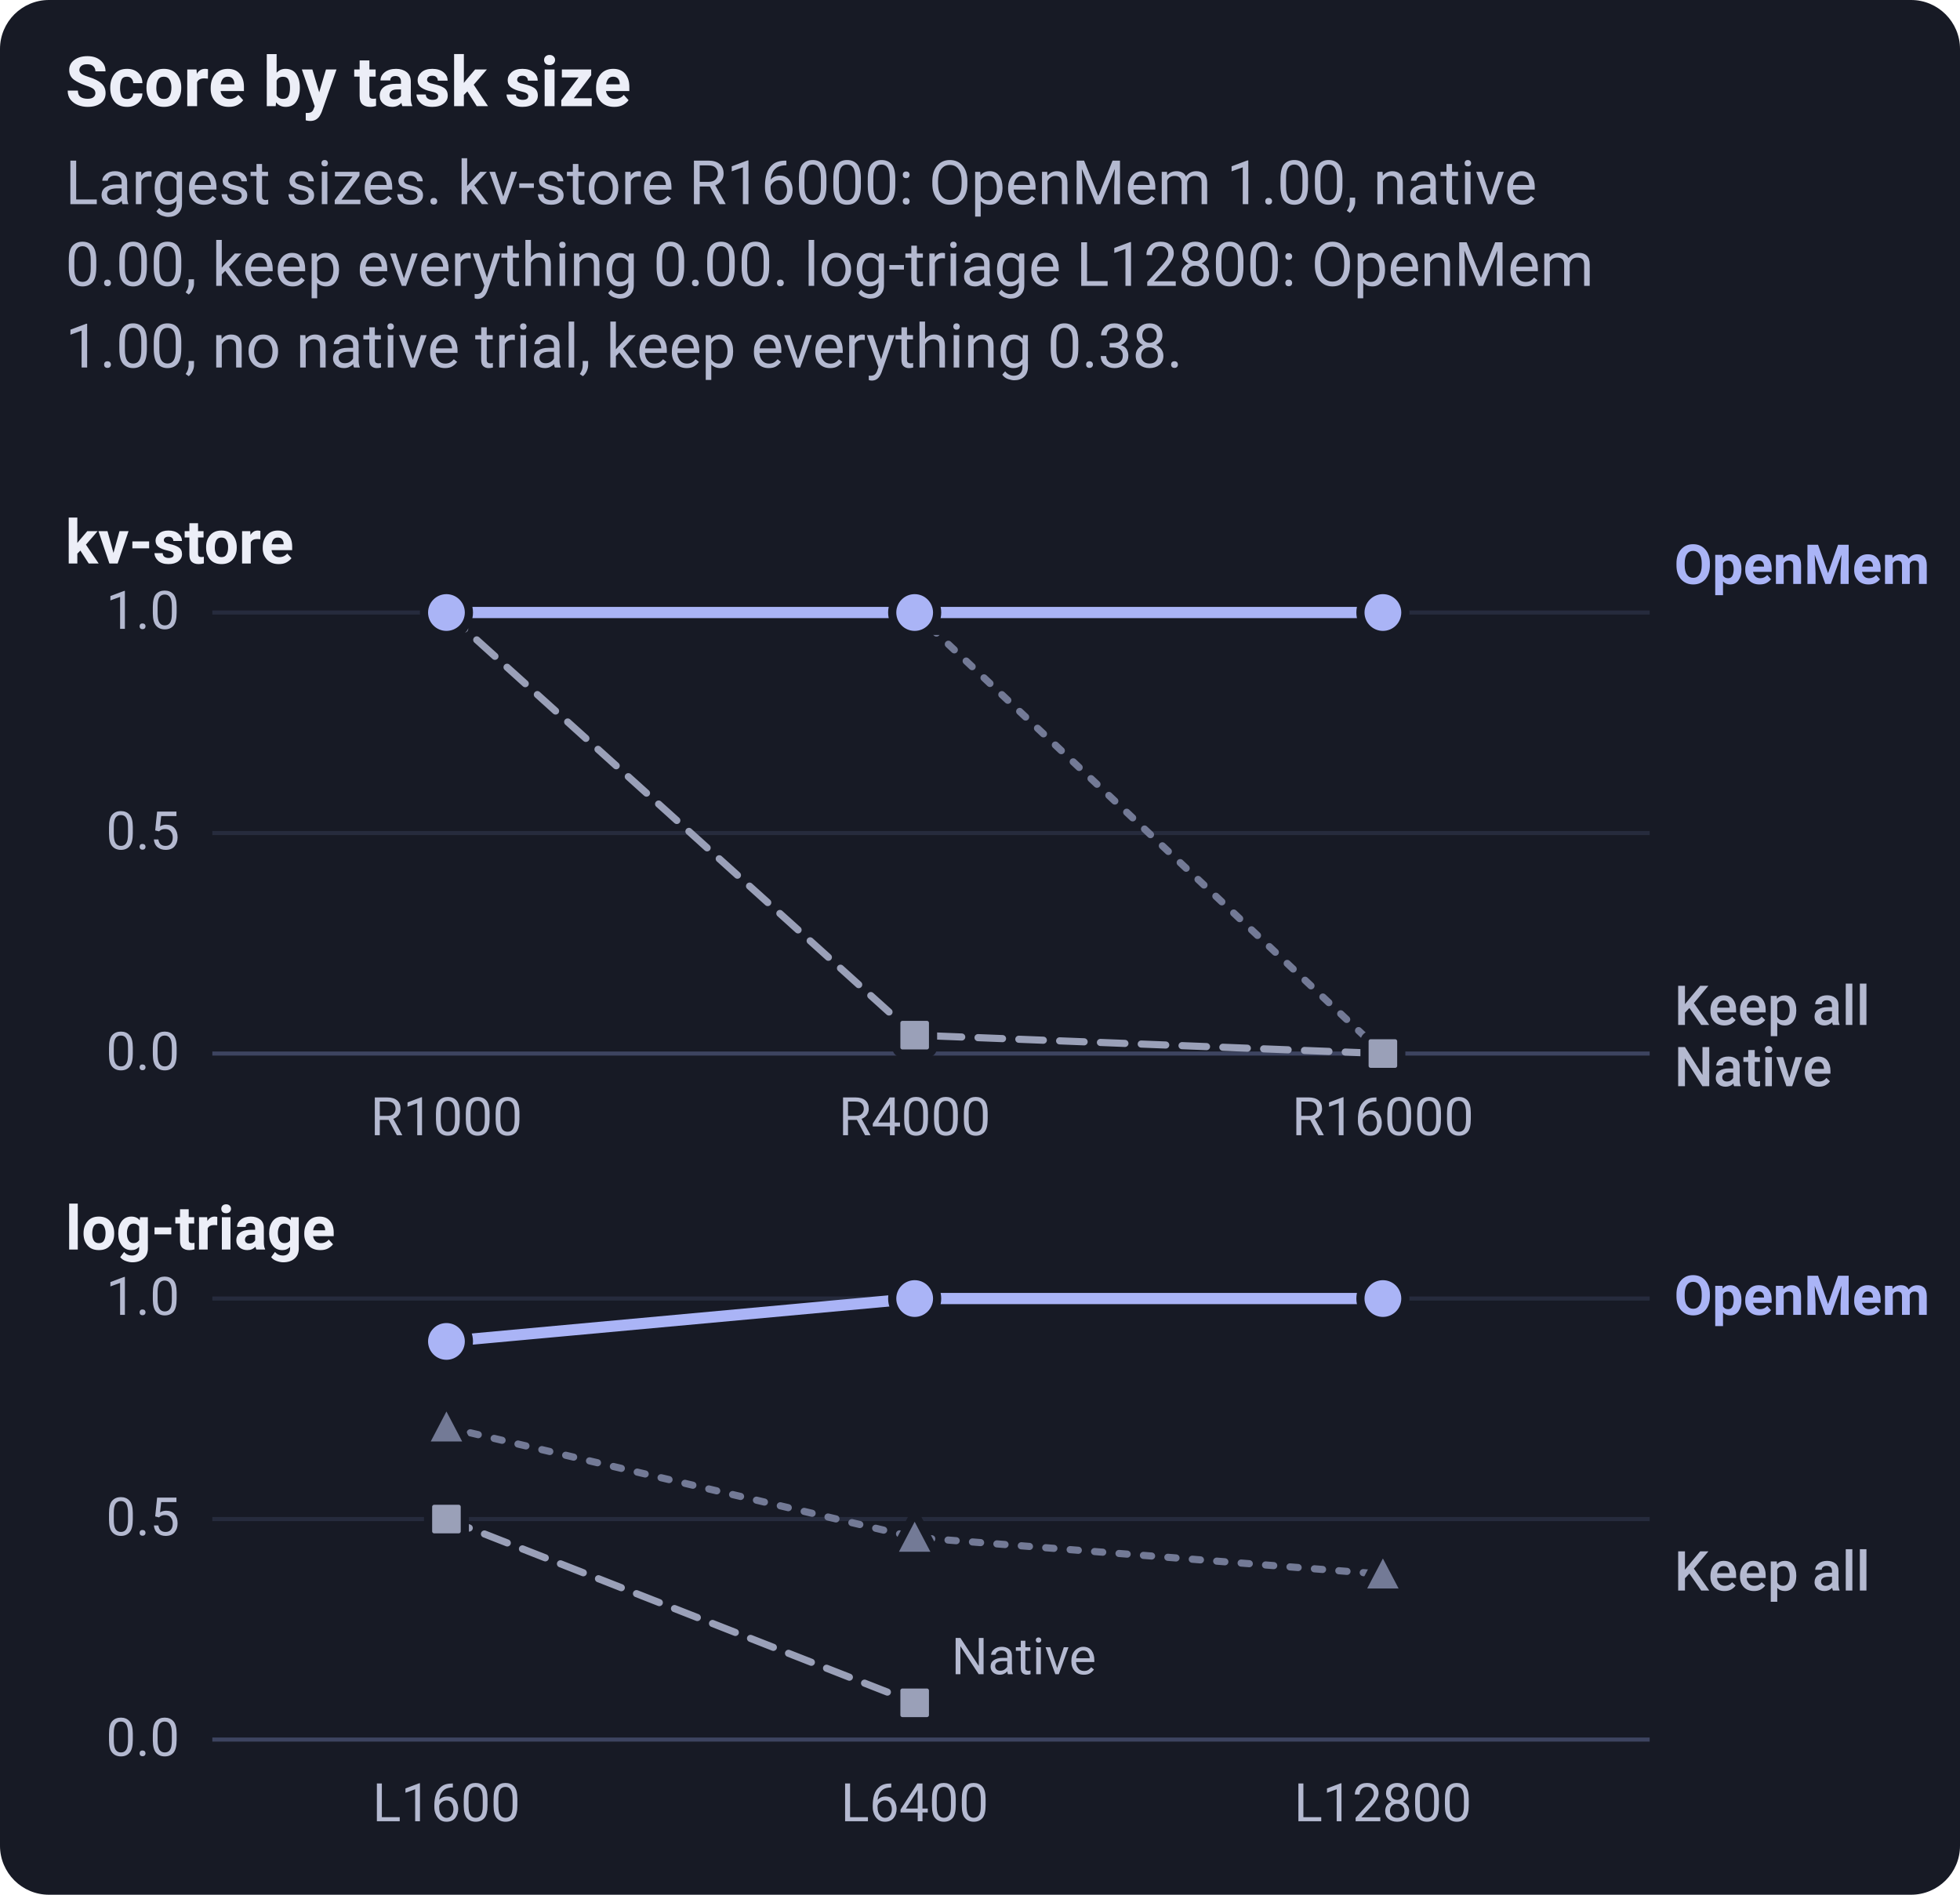
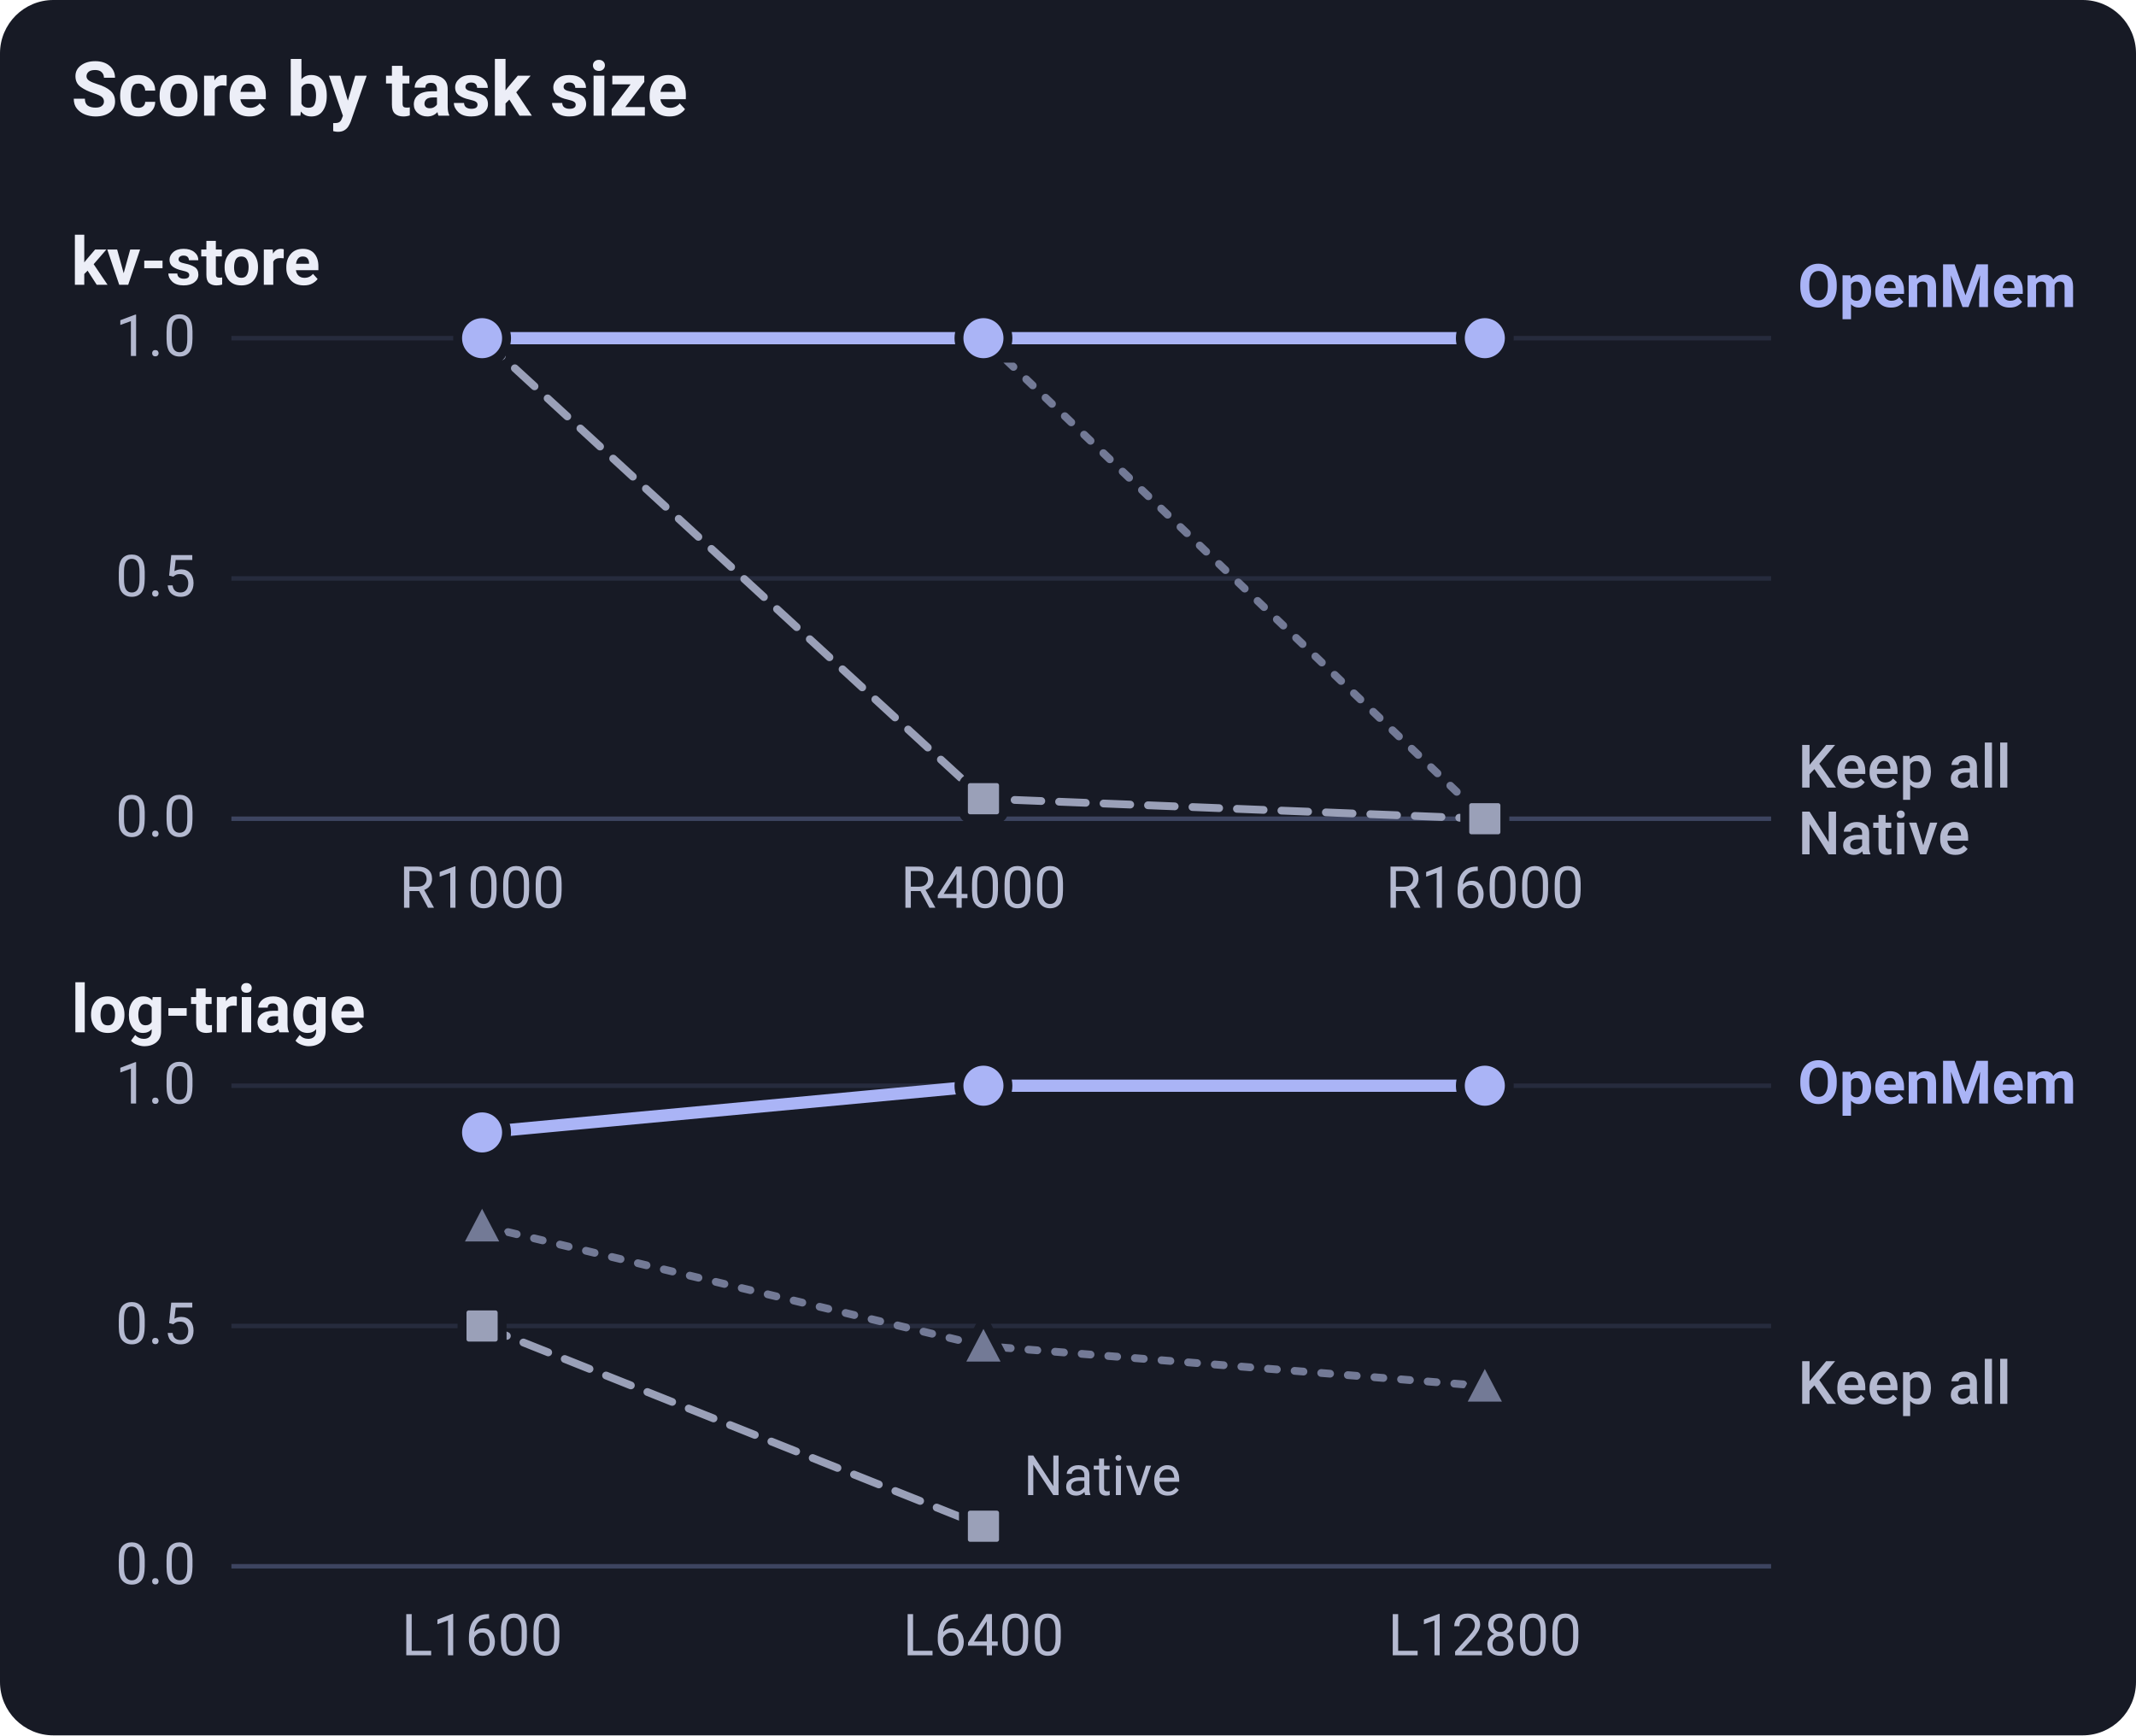
- <svg xmlns="http://www.w3.org/2000/svg" viewBox="0 0 480 464" width="480" height="464" role="img" aria-label="Score by task size" font-family="'DM Sans', system-ui, -apple-system, 'Segoe UI', Roboto, sans-serif">
-   <rect width="480" height="464" rx="12" fill="#171a25" />
+ <svg xmlns="http://www.w3.org/2000/svg" viewBox="0 0 480 390" width="480" height="390" role="img" aria-label="Score by task size" font-family="'DM Sans', system-ui, -apple-system, 'Segoe UI', Roboto, sans-serif">
+   <rect width="480" height="390" rx="12" fill="#171a25" />
  <text x="16" y="26" font-size="17" font-weight="700" fill="#eceef7">Score by task size</text>
-   <text x="16" y="50" font-size="15" fill="#b4b9d0">Largest sizes. kv-store R16000: OpenMem 1.00, native</text>
-   <text x="16" y="70" font-size="15" fill="#b4b9d0">0.00, keep everything 0.00. log-triage L12800: OpenMem</text>
-   <text x="16" y="90" font-size="15" fill="#b4b9d0">1.00, no native trial, keep everything 0.38.</text>
-   <text x="16" y="138" font-size="15" font-weight="700" fill="#eceef7">kv-store</text>
-   <line x1="52" x2="404" y1="258" y2="258" stroke="#3d4460" stroke-width="1" />
-   <text x="44" y="262" font-size="13" text-anchor="end" fill="#b4b9d0">0.0</text>
-   <line x1="52" x2="404" y1="204" y2="204" stroke="#262b3d" stroke-width="1" />
-   <text x="44" y="208" font-size="13" text-anchor="end" fill="#b4b9d0">0.5</text>
-   <line x1="52" x2="404" y1="150" y2="150" stroke="#262b3d" stroke-width="1" />
-   <text x="44" y="154" font-size="13" text-anchor="end" fill="#b4b9d0">1.0</text>
-   <text x="109.333" y="278" font-size="13" text-anchor="middle" fill="#b4b9d0">R1000</text>
-   <text x="224" y="278" font-size="13" text-anchor="middle" fill="#b4b9d0">R4000</text>
-   <text x="338.667" y="278" font-size="13" text-anchor="middle" fill="#b4b9d0">R16000</text>
-   <polyline points="109.333,150 224,150 338.667,258" fill="none" stroke="#737a96" stroke-width="1.75" stroke-dasharray="2 4" stroke-linecap="round" stroke-linejoin="round" />
-   <path d="M109.333 144 L114.833 154.5 L103.833 154.5 Z" fill="#737a96" stroke="#171a25" stroke-width="2" />
-   <path d="M224 144 L229.5 154.5 L218.5 154.5 Z" fill="#737a96" stroke="#171a25" stroke-width="2" />
-   <path d="M338.667 252 L344.167 262.5 L333.167 262.5 Z" fill="#737a96" stroke="#171a25" stroke-width="2" />
-   <polyline points="109.333,150 224,253.5 338.667,258" fill="none" stroke="#9aa0b8" stroke-width="1.75" stroke-dasharray="6 4" stroke-linecap="round" stroke-linejoin="round" />
-   <rect x="104.833" y="145.5" width="9" height="9" rx="1.5" fill="#9aa0b8" stroke="#171a25" stroke-width="2" />
-   <rect x="219.5" y="249" width="9" height="9" rx="1.5" fill="#9aa0b8" stroke="#171a25" stroke-width="2" />
-   <rect x="334.167" y="253.5" width="9" height="9" rx="1.5" fill="#9aa0b8" stroke="#171a25" stroke-width="2" />
-   <polyline points="109.333,150 224,150 338.667,150" fill="none" stroke="#aab4f6" stroke-width="2.75" stroke-linecap="round" stroke-linejoin="round" />
-   <circle cx="109.333" cy="150" r="5.5" fill="#aab4f6" stroke="#171a25" stroke-width="2" />
-   <circle cx="224" cy="150" r="5.5" fill="#aab4f6" stroke="#171a25" stroke-width="2" />
-   <circle cx="338.667" cy="150" r="5.5" fill="#aab4f6" stroke="#171a25" stroke-width="2" />
-   <text x="410" y="143" font-size="13.5" font-weight="700" fill="#aab4f6">OpenMem</text>
-   <text x="410" y="251" font-size="13.5" font-weight="500" fill="#b4b9d0">Keep all</text>
-   <text x="410" y="266" font-size="13.5" font-weight="500" fill="#b4b9d0">Native</text>
-   <text x="16" y="306" font-size="15" font-weight="700" fill="#eceef7">log-triage</text>
-   <line x1="52" x2="404" y1="426" y2="426" stroke="#3d4460" stroke-width="1" />
-   <text x="44" y="430" font-size="13" text-anchor="end" fill="#b4b9d0">0.0</text>
-   <line x1="52" x2="404" y1="372" y2="372" stroke="#262b3d" stroke-width="1" />
-   <text x="44" y="376" font-size="13" text-anchor="end" fill="#b4b9d0">0.5</text>
-   <line x1="52" x2="404" y1="318" y2="318" stroke="#262b3d" stroke-width="1" />
-   <text x="44" y="322" font-size="13" text-anchor="end" fill="#b4b9d0">1.0</text>
-   <text x="109.333" y="446" font-size="13" text-anchor="middle" fill="#b4b9d0">L1600</text>
-   <text x="224" y="446" font-size="13" text-anchor="middle" fill="#b4b9d0">L6400</text>
-   <text x="338.667" y="446" font-size="13" text-anchor="middle" fill="#b4b9d0">L12800</text>
-   <polyline points="109.333,349.5 224,376.5 338.667,385.5" fill="none" stroke="#737a96" stroke-width="1.75" stroke-dasharray="2 4" stroke-linecap="round" stroke-linejoin="round" />
-   <path d="M109.333 343.5 L114.833 354 L103.833 354 Z" fill="#737a96" stroke="#171a25" stroke-width="2" />
-   <path d="M224 370.5 L229.5 381 L218.5 381 Z" fill="#737a96" stroke="#171a25" stroke-width="2" />
-   <path d="M338.667 379.5 L344.167 390 L333.167 390 Z" fill="#737a96" stroke="#171a25" stroke-width="2" />
-   <polyline points="109.333,372 224,417" fill="none" stroke="#9aa0b8" stroke-width="1.75" stroke-dasharray="6 4" stroke-linecap="round" stroke-linejoin="round" />
-   <rect x="104.833" y="367.5" width="9" height="9" rx="1.5" fill="#9aa0b8" stroke="#171a25" stroke-width="2" />
-   <rect x="219.5" y="412.5" width="9" height="9" rx="1.5" fill="#9aa0b8" stroke="#171a25" stroke-width="2" />
-   <polyline points="109.333,328.5 224,318 338.667,318" fill="none" stroke="#aab4f6" stroke-width="2.75" stroke-linecap="round" stroke-linejoin="round" />
-   <circle cx="109.333" cy="328.5" r="5.5" fill="#aab4f6" stroke="#171a25" stroke-width="2" />
-   <circle cx="224" cy="318" r="5.5" fill="#aab4f6" stroke="#171a25" stroke-width="2" />
-   <circle cx="338.667" cy="318" r="5.5" fill="#aab4f6" stroke="#171a25" stroke-width="2" />
-   <text x="410" y="322" font-size="13.5" font-weight="700" fill="#aab4f6">OpenMem</text>
-   <text x="410" y="389.5" font-size="13.5" font-weight="500" fill="#b4b9d0">Keep all</text>
-   <text x="233" y="410" font-size="12.5" fill="#b4b9d0" stroke="#171a25" stroke-width="3" paint-order="stroke">Native</text>
+   <text x="16" y="64" font-size="15" font-weight="700" fill="#eceef7">kv-store</text>
+   <line x1="52" x2="398" y1="184" y2="184" stroke="#3d4460" stroke-width="1" />
+   <text x="44" y="188" font-size="13" text-anchor="end" fill="#b4b9d0">0.0</text>
+   <line x1="52" x2="398" y1="130" y2="130" stroke="#262b3d" stroke-width="1" />
+   <text x="44" y="134" font-size="13" text-anchor="end" fill="#b4b9d0">0.5</text>
+   <line x1="52" x2="398" y1="76" y2="76" stroke="#262b3d" stroke-width="1" />
+   <text x="44" y="80" font-size="13" text-anchor="end" fill="#b4b9d0">1.0</text>
+   <text x="108.333" y="204" font-size="13" text-anchor="middle" fill="#b4b9d0">R1000</text>
+   <text x="221" y="204" font-size="13" text-anchor="middle" fill="#b4b9d0">R4000</text>
+   <text x="333.667" y="204" font-size="13" text-anchor="middle" fill="#b4b9d0">R16000</text>
+   <polyline points="108.333,76 221,76 333.667,184" fill="none" stroke="#737a96" stroke-width="1.75" stroke-dasharray="2 4" stroke-linecap="round" stroke-linejoin="round" />
+   <path d="M108.333 70 L113.833 80.5 L102.833 80.5 Z" fill="#737a96" stroke="#171a25" stroke-width="2" />
+   <path d="M221 70 L226.5 80.5 L215.5 80.5 Z" fill="#737a96" stroke="#171a25" stroke-width="2" />
+   <path d="M333.667 178 L339.167 188.5 L328.167 188.5 Z" fill="#737a96" stroke="#171a25" stroke-width="2" />
+   <polyline points="108.333,76 221,179.5 333.667,184" fill="none" stroke="#9aa0b8" stroke-width="1.75" stroke-dasharray="6 4" stroke-linecap="round" stroke-linejoin="round" />
+   <rect x="103.833" y="71.5" width="9" height="9" rx="1.5" fill="#9aa0b8" stroke="#171a25" stroke-width="2" />
+   <rect x="216.5" y="175" width="9" height="9" rx="1.5" fill="#9aa0b8" stroke="#171a25" stroke-width="2" />
+   <rect x="329.167" y="179.5" width="9" height="9" rx="1.5" fill="#9aa0b8" stroke="#171a25" stroke-width="2" />
+   <polyline points="108.333,76 221,76 333.667,76" fill="none" stroke="#aab4f6" stroke-width="2.75" stroke-linecap="round" stroke-linejoin="round" />
+   <circle cx="108.333" cy="76" r="5.5" fill="#aab4f6" stroke="#171a25" stroke-width="2" />
+   <circle cx="221" cy="76" r="5.5" fill="#aab4f6" stroke="#171a25" stroke-width="2" />
+   <circle cx="333.667" cy="76" r="5.5" fill="#aab4f6" stroke="#171a25" stroke-width="2" />
+   <text x="404" y="69" font-size="13.5" font-weight="700" fill="#aab4f6">OpenMem</text>
+   <text x="404" y="177" font-size="13.5" font-weight="500" fill="#b4b9d0">Keep all</text>
+   <text x="404" y="192" font-size="13.5" font-weight="500" fill="#b4b9d0">Native</text>
+   <text x="16" y="232" font-size="15" font-weight="700" fill="#eceef7">log-triage</text>
+   <line x1="52" x2="398" y1="352" y2="352" stroke="#3d4460" stroke-width="1" />
+   <text x="44" y="356" font-size="13" text-anchor="end" fill="#b4b9d0">0.0</text>
+   <line x1="52" x2="398" y1="298" y2="298" stroke="#262b3d" stroke-width="1" />
+   <text x="44" y="302" font-size="13" text-anchor="end" fill="#b4b9d0">0.5</text>
+   <line x1="52" x2="398" y1="244" y2="244" stroke="#262b3d" stroke-width="1" />
+   <text x="44" y="248" font-size="13" text-anchor="end" fill="#b4b9d0">1.0</text>
+   <text x="108.333" y="372" font-size="13" text-anchor="middle" fill="#b4b9d0">L1600</text>
+   <text x="221" y="372" font-size="13" text-anchor="middle" fill="#b4b9d0">L6400</text>
+   <text x="333.667" y="372" font-size="13" text-anchor="middle" fill="#b4b9d0">L12800</text>
+   <polyline points="108.333,275.5 221,302.5 333.667,311.5" fill="none" stroke="#737a96" stroke-width="1.75" stroke-dasharray="2 4" stroke-linecap="round" stroke-linejoin="round" />
+   <path d="M108.333 269.5 L113.833 280 L102.833 280 Z" fill="#737a96" stroke="#171a25" stroke-width="2" />
+   <path d="M221 296.5 L226.5 307 L215.5 307 Z" fill="#737a96" stroke="#171a25" stroke-width="2" />
+   <path d="M333.667 305.5 L339.167 316 L328.167 316 Z" fill="#737a96" stroke="#171a25" stroke-width="2" />
+   <polyline points="108.333,298 221,343" fill="none" stroke="#9aa0b8" stroke-width="1.75" stroke-dasharray="6 4" stroke-linecap="round" stroke-linejoin="round" />
+   <rect x="103.833" y="293.5" width="9" height="9" rx="1.5" fill="#9aa0b8" stroke="#171a25" stroke-width="2" />
+   <rect x="216.5" y="338.5" width="9" height="9" rx="1.5" fill="#9aa0b8" stroke="#171a25" stroke-width="2" />
+   <polyline points="108.333,254.5 221,244 333.667,244" fill="none" stroke="#aab4f6" stroke-width="2.75" stroke-linecap="round" stroke-linejoin="round" />
+   <circle cx="108.333" cy="254.5" r="5.5" fill="#aab4f6" stroke="#171a25" stroke-width="2" />
+   <circle cx="221" cy="244" r="5.5" fill="#aab4f6" stroke="#171a25" stroke-width="2" />
+   <circle cx="333.667" cy="244" r="5.5" fill="#aab4f6" stroke="#171a25" stroke-width="2" />
+   <text x="404" y="248" font-size="13.5" font-weight="700" fill="#aab4f6">OpenMem</text>
+   <text x="404" y="315.5" font-size="13.5" font-weight="500" fill="#b4b9d0">Keep all</text>
+   <text x="230" y="336" font-size="12.5" fill="#b4b9d0" stroke="#171a25" stroke-width="3" paint-order="stroke">Native</text>
</svg>
